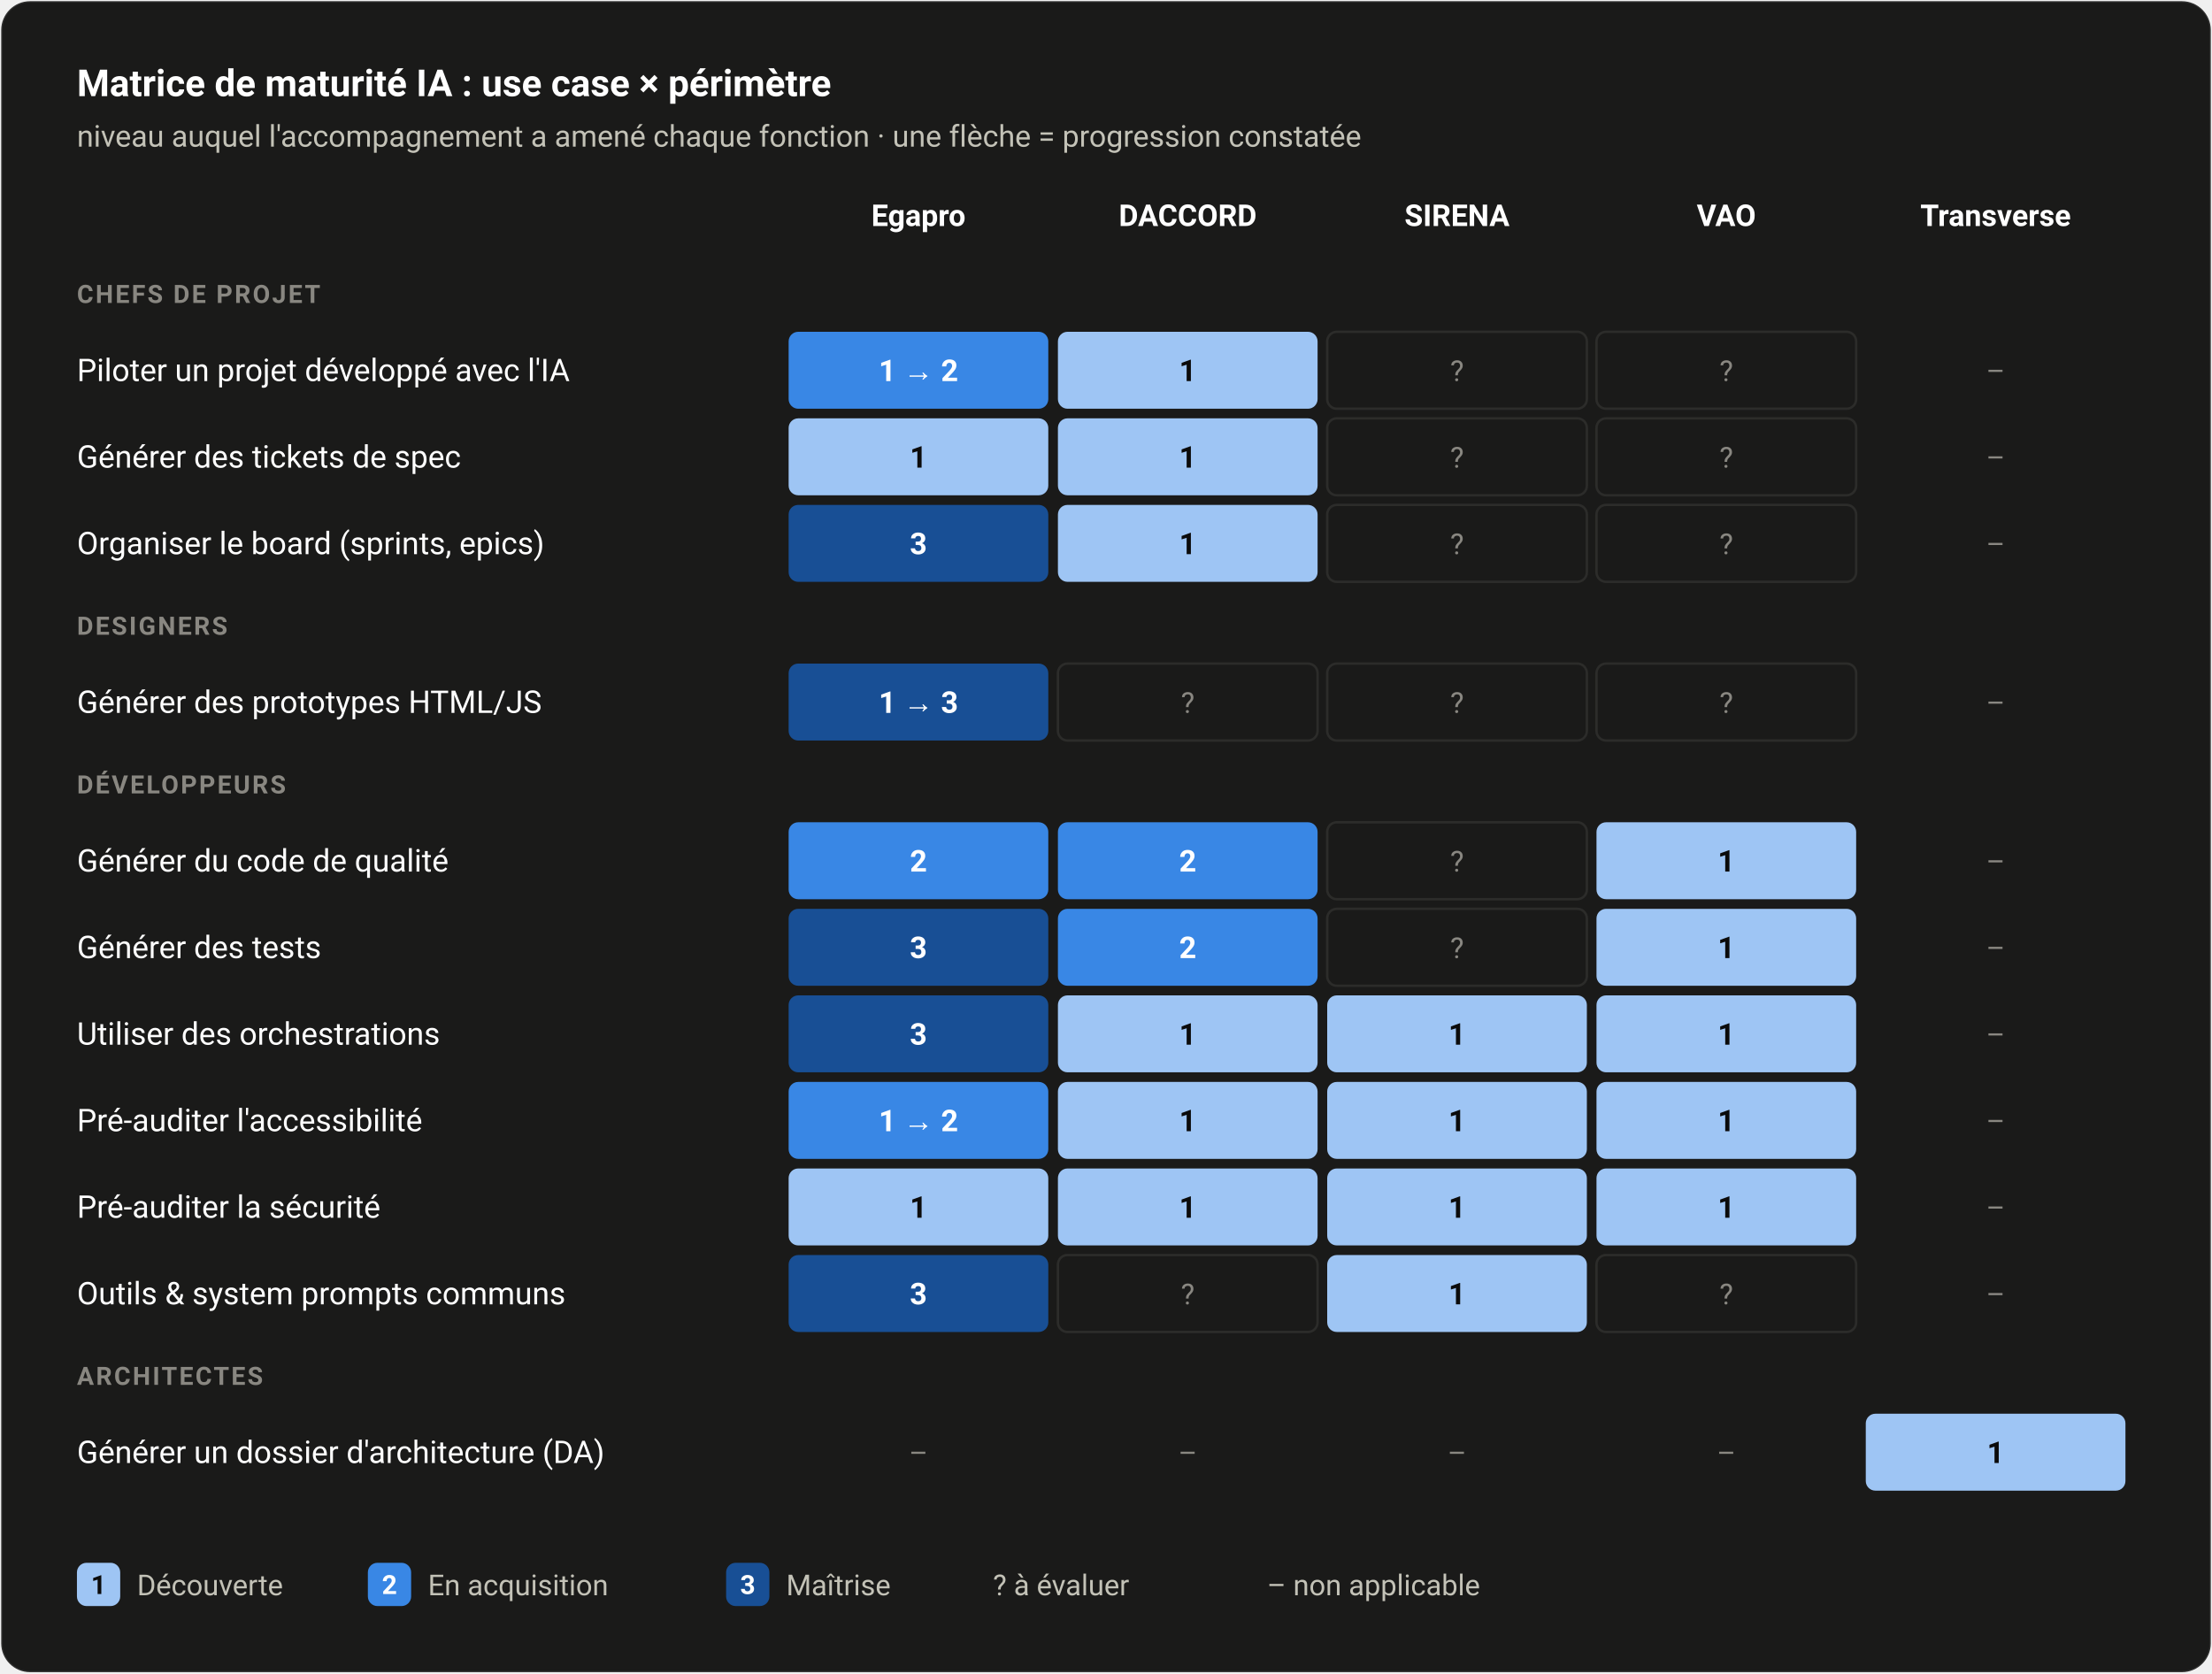
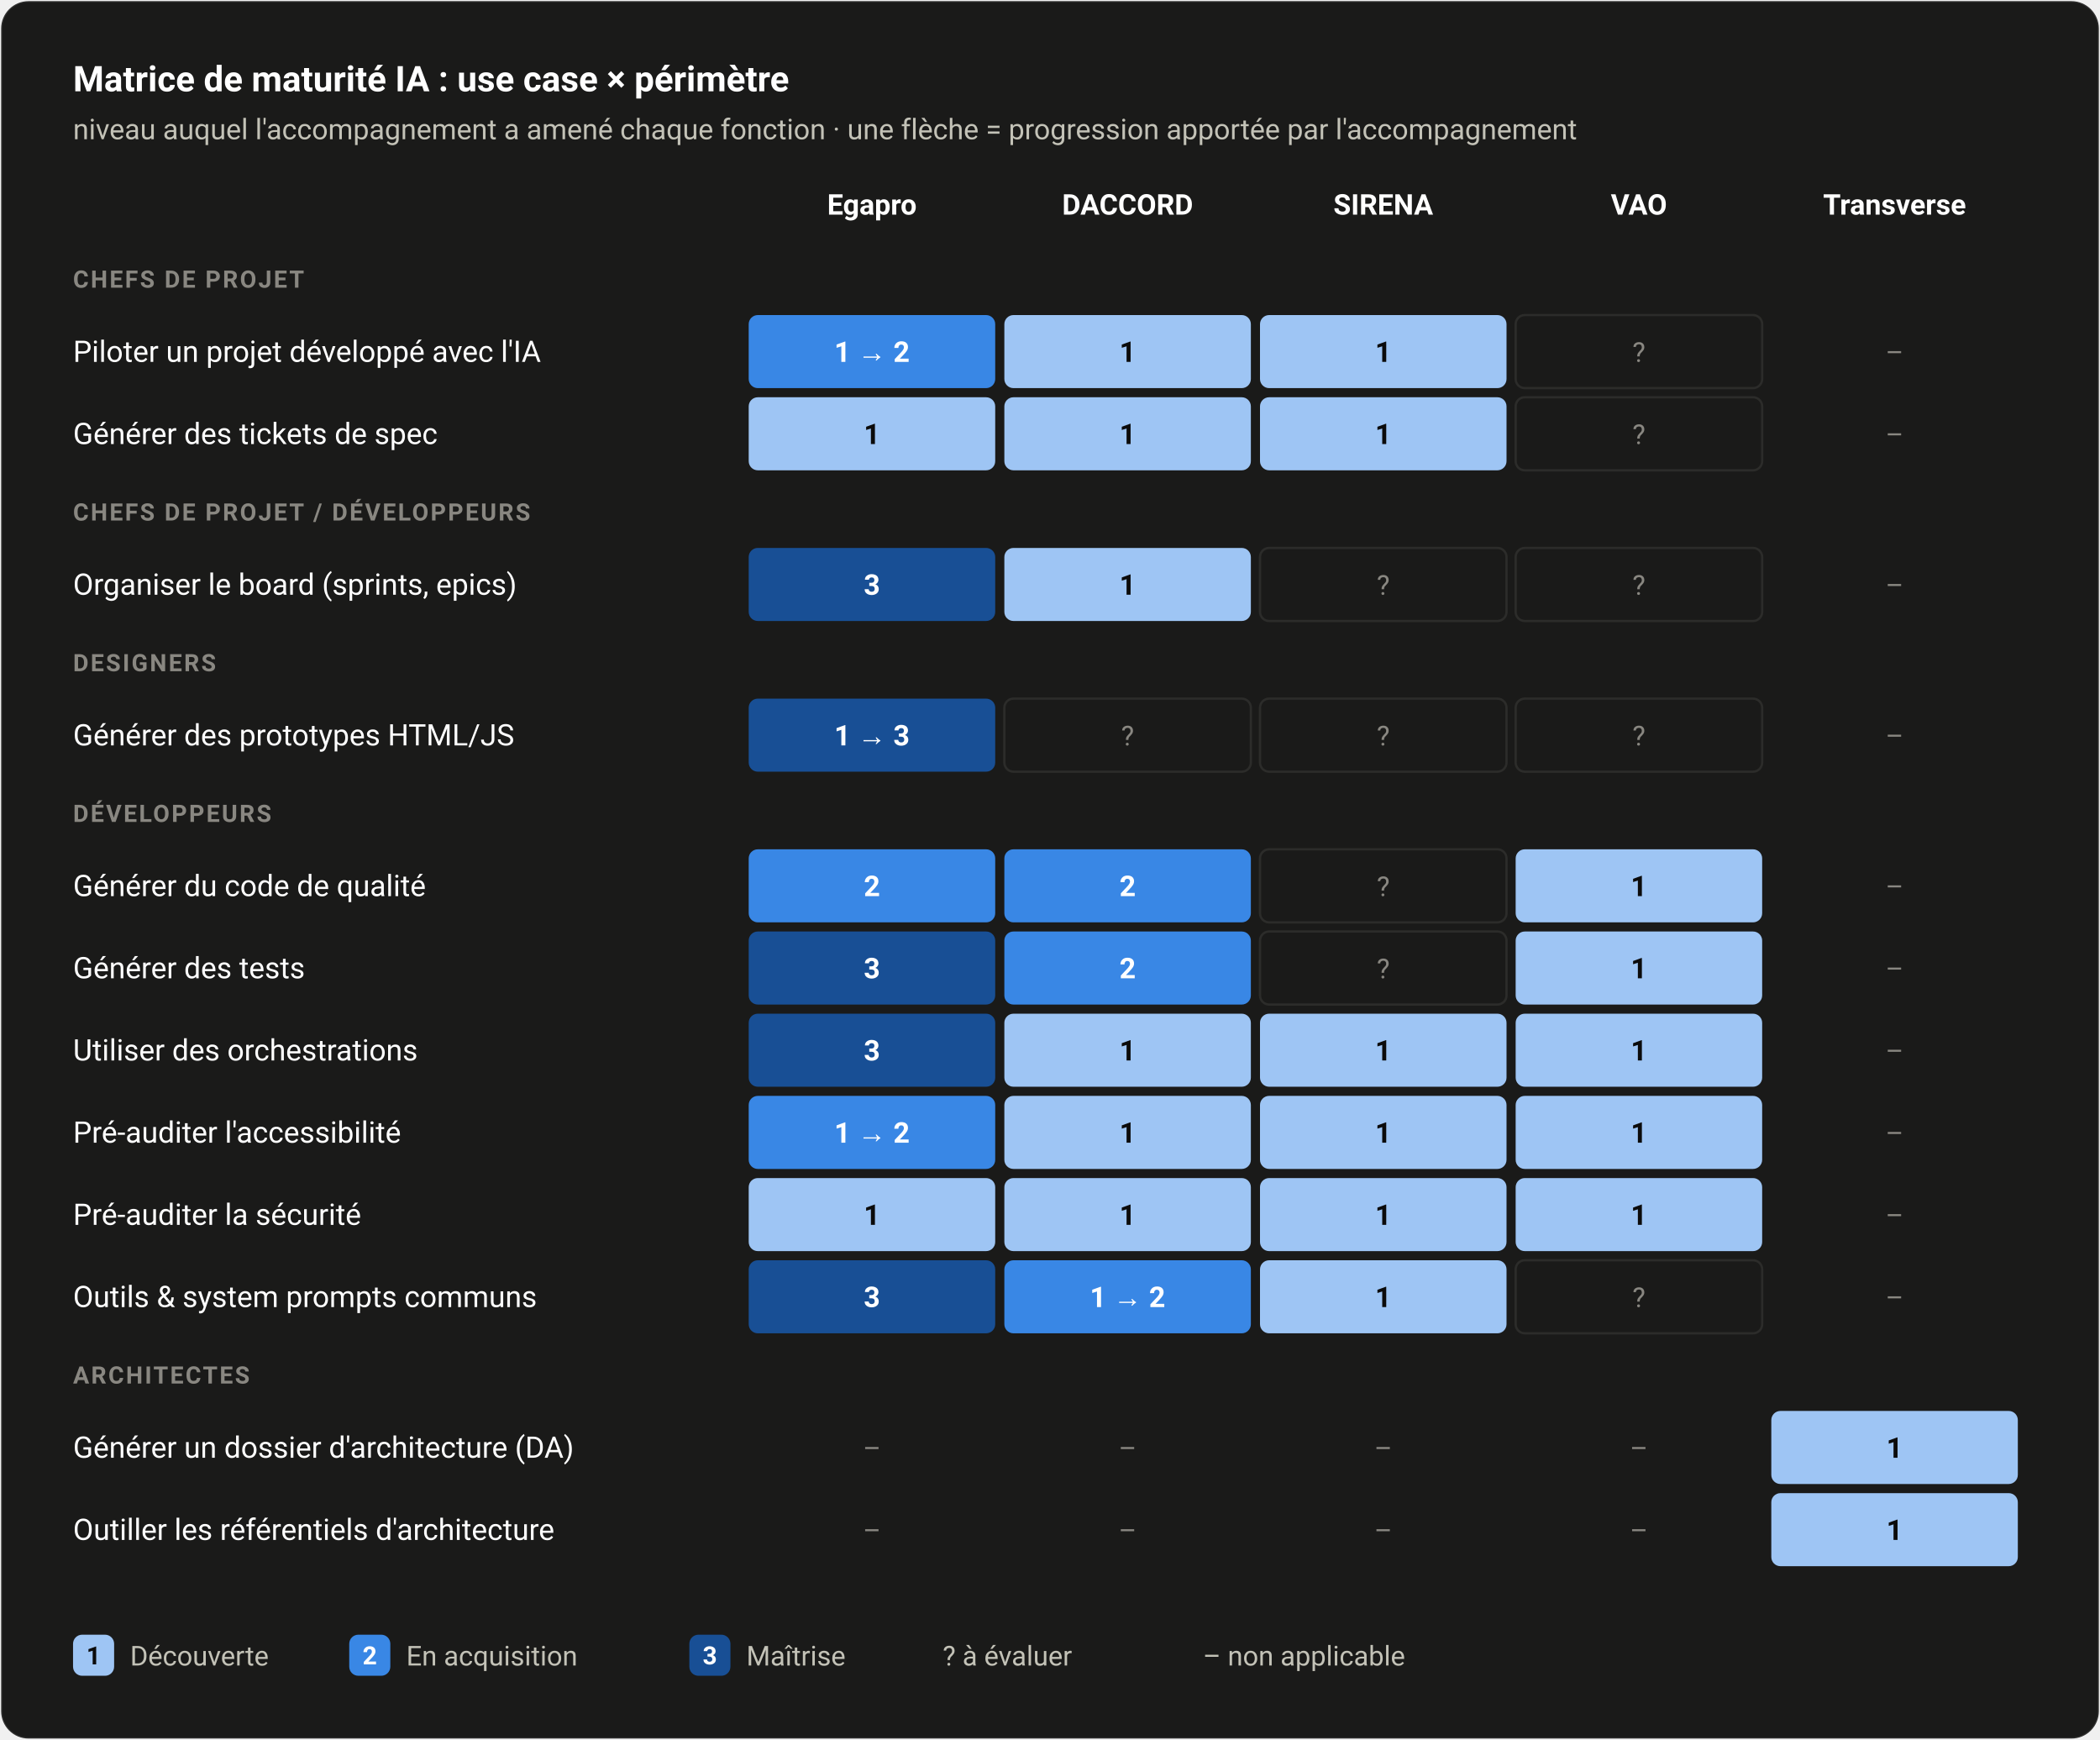
- <svg xmlns="http://www.w3.org/2000/svg" width="920" height="696" viewBox="0 0 920 696" font-family="-apple-system,'Segoe UI',system-ui,Roboto,'Helvetica Neue',Arial,sans-serif">
-   <rect x="0.5" y="0.5" width="919" height="695" rx="12" fill="#1a1a19" stroke="rgba(255,255,255,0.10)" />
+ <svg xmlns="http://www.w3.org/2000/svg" width="920" height="762" viewBox="0 0 920 762" font-family="-apple-system,'Segoe UI',system-ui,Roboto,'Helvetica Neue',Arial,sans-serif">
+   <rect x="0.5" y="0.5" width="919" height="761" rx="12" fill="#1a1a19" stroke="rgba(255,255,255,0.10)" />
  <text x="32" y="40" font-size="15.5" fill="#ffffff" font-weight="600" text-anchor="start">Matrice de maturité IA : use case × périmètre</text>
-   <text x="32" y="61" font-size="12.5" fill="#c3c2b7" font-weight="normal" text-anchor="start">niveau auquel l'accompagnement a amené chaque fonction · une flèche = progression constatée</text>
+   <text x="32" y="61" font-size="12.5" fill="#c3c2b7" font-weight="normal" text-anchor="start">niveau auquel l'accompagnement a amené chaque fonction · une flèche = progression apportée par l'accompagnement</text>
  <text x="382.0" y="94" font-size="12.5" fill="#ffffff" font-weight="600" text-anchor="middle">Egapro</text>
  <text x="494.0" y="94" font-size="12.5" fill="#ffffff" font-weight="600" text-anchor="middle">DACCORD</text>
  <text x="606.0" y="94" font-size="12.5" fill="#ffffff" font-weight="600" text-anchor="middle">SIRENA</text>
  <text x="718.0" y="94" font-size="12.5" fill="#ffffff" font-weight="600" text-anchor="middle">VAO</text>
  <text x="830.0" y="94" font-size="12.5" fill="#ffffff" font-weight="600" text-anchor="middle">Transverse</text>
  <text x="32" y="126" font-size="10.5" fill="#898781" font-weight="600" text-anchor="start" letter-spacing="0.08em">CHEFS DE PROJET</text>
  <text x="32" y="158.5" font-size="13" fill="#ffffff" font-weight="normal" text-anchor="start">Piloter un projet développé avec l'IA</text>
  <rect x="328.0" y="138" width="108.0" height="32" rx="4" fill="#3987e5" />
  <text x="382.0" y="158.5" font-size="12.5" fill="#ffffff" font-weight="600" text-anchor="middle">1 → 2</text>
  <rect x="440.0" y="138" width="108.0" height="32" rx="4" fill="#9ec5f4" />
  <text x="494.0" y="158.5" font-size="12.5" fill="#0b0b0b" font-weight="600" text-anchor="middle">1</text>
-   <rect x="552.0" y="138" width="108.0" height="32" rx="4" fill="none" stroke="#2c2c2a" stroke-width="1" />
-   <text x="606.0" y="158.5" font-size="12" fill="#898781" font-weight="normal" text-anchor="middle">?</text>
+   <rect x="552.0" y="138" width="108.0" height="32" rx="4" fill="#9ec5f4" />
+   <text x="606.0" y="158.5" font-size="12.5" fill="#0b0b0b" font-weight="600" text-anchor="middle">1</text>
  <rect x="664.0" y="138" width="108.0" height="32" rx="4" fill="none" stroke="#2c2c2a" stroke-width="1" />
  <text x="718.0" y="158.5" font-size="12" fill="#898781" font-weight="normal" text-anchor="middle">?</text>
  <text x="830.0" y="158.5" font-size="12" fill="#898781" font-weight="normal" text-anchor="middle">–</text>
  <text x="32" y="194.5" font-size="13" fill="#ffffff" font-weight="normal" text-anchor="start">Générer des tickets de spec</text>
  <rect x="328.0" y="174" width="108.0" height="32" rx="4" fill="#9ec5f4" />
  <text x="382.0" y="194.5" font-size="12.5" fill="#0b0b0b" font-weight="600" text-anchor="middle">1</text>
  <rect x="440.0" y="174" width="108.0" height="32" rx="4" fill="#9ec5f4" />
  <text x="494.0" y="194.5" font-size="12.5" fill="#0b0b0b" font-weight="600" text-anchor="middle">1</text>
-   <rect x="552.0" y="174" width="108.0" height="32" rx="4" fill="none" stroke="#2c2c2a" stroke-width="1" />
-   <text x="606.0" y="194.5" font-size="12" fill="#898781" font-weight="normal" text-anchor="middle">?</text>
+   <rect x="552.0" y="174" width="108.0" height="32" rx="4" fill="#9ec5f4" />
+   <text x="606.0" y="194.5" font-size="12.5" fill="#0b0b0b" font-weight="600" text-anchor="middle">1</text>
  <rect x="664.0" y="174" width="108.0" height="32" rx="4" fill="none" stroke="#2c2c2a" stroke-width="1" />
  <text x="718.0" y="194.5" font-size="12" fill="#898781" font-weight="normal" text-anchor="middle">?</text>
  <text x="830.0" y="194.5" font-size="12" fill="#898781" font-weight="normal" text-anchor="middle">–</text>
-   <text x="32" y="230.5" font-size="13" fill="#ffffff" font-weight="normal" text-anchor="start">Organiser le board (sprints, epics)</text>
-   <rect x="328.0" y="210" width="108.0" height="32" rx="4" fill="#184f95" />
-   <text x="382.0" y="230.5" font-size="12.5" fill="#ffffff" font-weight="600" text-anchor="middle">3</text>
-   <rect x="440.0" y="210" width="108.0" height="32" rx="4" fill="#9ec5f4" />
-   <text x="494.0" y="230.5" font-size="12.5" fill="#0b0b0b" font-weight="600" text-anchor="middle">1</text>
-   <rect x="552.0" y="210" width="108.0" height="32" rx="4" fill="none" stroke="#2c2c2a" stroke-width="1" />
-   <text x="606.0" y="230.5" font-size="12" fill="#898781" font-weight="normal" text-anchor="middle">?</text>
-   <rect x="664.0" y="210" width="108.0" height="32" rx="4" fill="none" stroke="#2c2c2a" stroke-width="1" />
-   <text x="718.0" y="230.5" font-size="12" fill="#898781" font-weight="normal" text-anchor="middle">?</text>
-   <text x="830.0" y="230.5" font-size="12" fill="#898781" font-weight="normal" text-anchor="middle">–</text>
-   <text x="32" y="264" font-size="10.5" fill="#898781" font-weight="600" text-anchor="start" letter-spacing="0.08em">DESIGNERS</text>
-   <text x="32" y="296.5" font-size="13" fill="#ffffff" font-weight="normal" text-anchor="start">Générer des prototypes HTML/JS</text>
-   <rect x="328.0" y="276" width="108.0" height="32" rx="4" fill="#184f95" />
-   <text x="382.0" y="296.5" font-size="12.5" fill="#ffffff" font-weight="600" text-anchor="middle">1 → 3</text>
-   <rect x="440.0" y="276" width="108.0" height="32" rx="4" fill="none" stroke="#2c2c2a" stroke-width="1" />
-   <text x="494.0" y="296.5" font-size="12" fill="#898781" font-weight="normal" text-anchor="middle">?</text>
-   <rect x="552.0" y="276" width="108.0" height="32" rx="4" fill="none" stroke="#2c2c2a" stroke-width="1" />
-   <text x="606.0" y="296.5" font-size="12" fill="#898781" font-weight="normal" text-anchor="middle">?</text>
-   <rect x="664.0" y="276" width="108.0" height="32" rx="4" fill="none" stroke="#2c2c2a" stroke-width="1" />
-   <text x="718.0" y="296.5" font-size="12" fill="#898781" font-weight="normal" text-anchor="middle">?</text>
-   <text x="830.0" y="296.5" font-size="12" fill="#898781" font-weight="normal" text-anchor="middle">–</text>
-   <text x="32" y="330" font-size="10.5" fill="#898781" font-weight="600" text-anchor="start" letter-spacing="0.08em">DÉVELOPPEURS</text>
-   <text x="32" y="362.5" font-size="13" fill="#ffffff" font-weight="normal" text-anchor="start">Générer du code de qualité</text>
-   <rect x="328.0" y="342" width="108.0" height="32" rx="4" fill="#3987e5" />
-   <text x="382.0" y="362.5" font-size="12.5" fill="#ffffff" font-weight="600" text-anchor="middle">2</text>
-   <rect x="440.0" y="342" width="108.0" height="32" rx="4" fill="#3987e5" />
-   <text x="494.0" y="362.5" font-size="12.5" fill="#ffffff" font-weight="600" text-anchor="middle">2</text>
-   <rect x="552.0" y="342" width="108.0" height="32" rx="4" fill="none" stroke="#2c2c2a" stroke-width="1" />
-   <text x="606.0" y="362.5" font-size="12" fill="#898781" font-weight="normal" text-anchor="middle">?</text>
-   <rect x="664.0" y="342" width="108.0" height="32" rx="4" fill="#9ec5f4" />
-   <text x="718.0" y="362.5" font-size="12.5" fill="#0b0b0b" font-weight="600" text-anchor="middle">1</text>
-   <text x="830.0" y="362.5" font-size="12" fill="#898781" font-weight="normal" text-anchor="middle">–</text>
-   <text x="32" y="398.5" font-size="13" fill="#ffffff" font-weight="normal" text-anchor="start">Générer des tests</text>
-   <rect x="328.0" y="378" width="108.0" height="32" rx="4" fill="#184f95" />
-   <text x="382.0" y="398.5" font-size="12.5" fill="#ffffff" font-weight="600" text-anchor="middle">3</text>
-   <rect x="440.0" y="378" width="108.0" height="32" rx="4" fill="#3987e5" />
-   <text x="494.0" y="398.5" font-size="12.5" fill="#ffffff" font-weight="600" text-anchor="middle">2</text>
-   <rect x="552.0" y="378" width="108.0" height="32" rx="4" fill="none" stroke="#2c2c2a" stroke-width="1" />
-   <text x="606.0" y="398.5" font-size="12" fill="#898781" font-weight="normal" text-anchor="middle">?</text>
-   <rect x="664.0" y="378" width="108.0" height="32" rx="4" fill="#9ec5f4" />
-   <text x="718.0" y="398.5" font-size="12.5" fill="#0b0b0b" font-weight="600" text-anchor="middle">1</text>
-   <text x="830.0" y="398.5" font-size="12" fill="#898781" font-weight="normal" text-anchor="middle">–</text>
-   <text x="32" y="434.5" font-size="13" fill="#ffffff" font-weight="normal" text-anchor="start">Utiliser des orchestrations</text>
-   <rect x="328.0" y="414" width="108.0" height="32" rx="4" fill="#184f95" />
-   <text x="382.0" y="434.5" font-size="12.5" fill="#ffffff" font-weight="600" text-anchor="middle">3</text>
-   <rect x="440.0" y="414" width="108.0" height="32" rx="4" fill="#9ec5f4" />
-   <text x="494.0" y="434.5" font-size="12.5" fill="#0b0b0b" font-weight="600" text-anchor="middle">1</text>
-   <rect x="552.0" y="414" width="108.0" height="32" rx="4" fill="#9ec5f4" />
-   <text x="606.0" y="434.5" font-size="12.5" fill="#0b0b0b" font-weight="600" text-anchor="middle">1</text>
-   <rect x="664.0" y="414" width="108.0" height="32" rx="4" fill="#9ec5f4" />
-   <text x="718.0" y="434.5" font-size="12.5" fill="#0b0b0b" font-weight="600" text-anchor="middle">1</text>
-   <text x="830.0" y="434.5" font-size="12" fill="#898781" font-weight="normal" text-anchor="middle">–</text>
-   <text x="32" y="470.5" font-size="13" fill="#ffffff" font-weight="normal" text-anchor="start">Pré-auditer l'accessibilité</text>
-   <rect x="328.0" y="450" width="108.0" height="32" rx="4" fill="#3987e5" />
-   <text x="382.0" y="470.5" font-size="12.5" fill="#ffffff" font-weight="600" text-anchor="middle">1 → 2</text>
-   <rect x="440.0" y="450" width="108.0" height="32" rx="4" fill="#9ec5f4" />
-   <text x="494.0" y="470.5" font-size="12.5" fill="#0b0b0b" font-weight="600" text-anchor="middle">1</text>
-   <rect x="552.0" y="450" width="108.0" height="32" rx="4" fill="#9ec5f4" />
-   <text x="606.0" y="470.5" font-size="12.5" fill="#0b0b0b" font-weight="600" text-anchor="middle">1</text>
-   <rect x="664.0" y="450" width="108.0" height="32" rx="4" fill="#9ec5f4" />
-   <text x="718.0" y="470.5" font-size="12.5" fill="#0b0b0b" font-weight="600" text-anchor="middle">1</text>
-   <text x="830.0" y="470.5" font-size="12" fill="#898781" font-weight="normal" text-anchor="middle">–</text>
-   <text x="32" y="506.5" font-size="13" fill="#ffffff" font-weight="normal" text-anchor="start">Pré-auditer la sécurité</text>
-   <rect x="328.0" y="486" width="108.0" height="32" rx="4" fill="#9ec5f4" />
-   <text x="382.0" y="506.5" font-size="12.5" fill="#0b0b0b" font-weight="600" text-anchor="middle">1</text>
-   <rect x="440.0" y="486" width="108.0" height="32" rx="4" fill="#9ec5f4" />
-   <text x="494.0" y="506.5" font-size="12.5" fill="#0b0b0b" font-weight="600" text-anchor="middle">1</text>
-   <rect x="552.0" y="486" width="108.0" height="32" rx="4" fill="#9ec5f4" />
-   <text x="606.0" y="506.5" font-size="12.5" fill="#0b0b0b" font-weight="600" text-anchor="middle">1</text>
-   <rect x="664.0" y="486" width="108.0" height="32" rx="4" fill="#9ec5f4" />
-   <text x="718.0" y="506.5" font-size="12.5" fill="#0b0b0b" font-weight="600" text-anchor="middle">1</text>
-   <text x="830.0" y="506.5" font-size="12" fill="#898781" font-weight="normal" text-anchor="middle">–</text>
-   <text x="32" y="542.5" font-size="13" fill="#ffffff" font-weight="normal" text-anchor="start">Outils &amp; system prompts communs</text>
-   <rect x="328.0" y="522" width="108.0" height="32" rx="4" fill="#184f95" />
-   <text x="382.0" y="542.5" font-size="12.5" fill="#ffffff" font-weight="600" text-anchor="middle">3</text>
-   <rect x="440.0" y="522" width="108.0" height="32" rx="4" fill="none" stroke="#2c2c2a" stroke-width="1" />
-   <text x="494.0" y="542.5" font-size="12" fill="#898781" font-weight="normal" text-anchor="middle">?</text>
-   <rect x="552.0" y="522" width="108.0" height="32" rx="4" fill="#9ec5f4" />
-   <text x="606.0" y="542.5" font-size="12.5" fill="#0b0b0b" font-weight="600" text-anchor="middle">1</text>
-   <rect x="664.0" y="522" width="108.0" height="32" rx="4" fill="none" stroke="#2c2c2a" stroke-width="1" />
-   <text x="718.0" y="542.5" font-size="12" fill="#898781" font-weight="normal" text-anchor="middle">?</text>
-   <text x="830.0" y="542.5" font-size="12" fill="#898781" font-weight="normal" text-anchor="middle">–</text>
-   <text x="32" y="576" font-size="10.5" fill="#898781" font-weight="600" text-anchor="start" letter-spacing="0.08em">ARCHITECTES</text>
-   <text x="32" y="608.5" font-size="13" fill="#ffffff" font-weight="normal" text-anchor="start">Générer un dossier d'architecture (DA)</text>
-   <text x="382.0" y="608.5" font-size="12" fill="#898781" font-weight="normal" text-anchor="middle">–</text>
-   <text x="494.0" y="608.5" font-size="12" fill="#898781" font-weight="normal" text-anchor="middle">–</text>
-   <text x="606.0" y="608.5" font-size="12" fill="#898781" font-weight="normal" text-anchor="middle">–</text>
-   <text x="718.0" y="608.5" font-size="12" fill="#898781" font-weight="normal" text-anchor="middle">–</text>
-   <rect x="776.0" y="588" width="108.0" height="32" rx="4" fill="#9ec5f4" />
-   <text x="830.0" y="608.5" font-size="12.5" fill="#0b0b0b" font-weight="600" text-anchor="middle">1</text>
-   <rect x="32" y="650" width="18" height="18" rx="4" fill="#9ec5f4" />
-   <text x="41" y="663" font-size="11" fill="#0b0b0b" font-weight="600" text-anchor="middle">1</text>
-   <text x="57" y="663.5" font-size="12" fill="#c3c2b7" font-weight="normal" text-anchor="start">Découverte</text>
-   <rect x="153.0" y="650" width="18" height="18" rx="4" fill="#3987e5" />
-   <text x="162.0" y="663" font-size="11" fill="#ffffff" font-weight="600" text-anchor="middle">2</text>
-   <text x="178.0" y="663.5" font-size="12" fill="#c3c2b7" font-weight="normal" text-anchor="start">En acquisition</text>
-   <rect x="302.0" y="650" width="18" height="18" rx="4" fill="#184f95" />
-   <text x="311.0" y="663" font-size="11" fill="#ffffff" font-weight="600" text-anchor="middle">3</text>
-   <text x="327.0" y="663.5" font-size="12" fill="#c3c2b7" font-weight="normal" text-anchor="start">Maîtrise</text>
-   <text x="413.0" y="663.5" font-size="12" fill="#c3c2b7" font-weight="normal" text-anchor="start">?  à évaluer</text>
-   <text x="527.0" y="663.5" font-size="12" fill="#c3c2b7" font-weight="normal" text-anchor="start">–  non applicable</text>
+   <text x="32" y="228" font-size="10.5" fill="#898781" font-weight="600" text-anchor="start" letter-spacing="0.08em">CHEFS DE PROJET / DÉVELOPPEURS</text>
+   <text x="32" y="260.5" font-size="13" fill="#ffffff" font-weight="normal" text-anchor="start">Organiser le board (sprints, epics)</text>
+   <rect x="328.0" y="240" width="108.0" height="32" rx="4" fill="#184f95" />
+   <text x="382.0" y="260.5" font-size="12.5" fill="#ffffff" font-weight="600" text-anchor="middle">3</text>
+   <rect x="440.0" y="240" width="108.0" height="32" rx="4" fill="#9ec5f4" />
+   <text x="494.0" y="260.5" font-size="12.5" fill="#0b0b0b" font-weight="600" text-anchor="middle">1</text>
+   <rect x="552.0" y="240" width="108.0" height="32" rx="4" fill="none" stroke="#2c2c2a" stroke-width="1" />
+   <text x="606.0" y="260.5" font-size="12" fill="#898781" font-weight="normal" text-anchor="middle">?</text>
+   <rect x="664.0" y="240" width="108.0" height="32" rx="4" fill="none" stroke="#2c2c2a" stroke-width="1" />
+   <text x="718.0" y="260.5" font-size="12" fill="#898781" font-weight="normal" text-anchor="middle">?</text>
+   <text x="830.0" y="260.5" font-size="12" fill="#898781" font-weight="normal" text-anchor="middle">–</text>
+   <text x="32" y="294" font-size="10.5" fill="#898781" font-weight="600" text-anchor="start" letter-spacing="0.08em">DESIGNERS</text>
+   <text x="32" y="326.5" font-size="13" fill="#ffffff" font-weight="normal" text-anchor="start">Générer des prototypes HTML/JS</text>
+   <rect x="328.0" y="306" width="108.0" height="32" rx="4" fill="#184f95" />
+   <text x="382.0" y="326.5" font-size="12.5" fill="#ffffff" font-weight="600" text-anchor="middle">1 → 3</text>
+   <rect x="440.0" y="306" width="108.0" height="32" rx="4" fill="none" stroke="#2c2c2a" stroke-width="1" />
+   <text x="494.0" y="326.5" font-size="12" fill="#898781" font-weight="normal" text-anchor="middle">?</text>
+   <rect x="552.0" y="306" width="108.0" height="32" rx="4" fill="none" stroke="#2c2c2a" stroke-width="1" />
+   <text x="606.0" y="326.5" font-size="12" fill="#898781" font-weight="normal" text-anchor="middle">?</text>
+   <rect x="664.0" y="306" width="108.0" height="32" rx="4" fill="none" stroke="#2c2c2a" stroke-width="1" />
+   <text x="718.0" y="326.5" font-size="12" fill="#898781" font-weight="normal" text-anchor="middle">?</text>
+   <text x="830.0" y="326.5" font-size="12" fill="#898781" font-weight="normal" text-anchor="middle">–</text>
+   <text x="32" y="360" font-size="10.5" fill="#898781" font-weight="600" text-anchor="start" letter-spacing="0.08em">DÉVELOPPEURS</text>
+   <text x="32" y="392.5" font-size="13" fill="#ffffff" font-weight="normal" text-anchor="start">Générer du code de qualité</text>
+   <rect x="328.0" y="372" width="108.0" height="32" rx="4" fill="#3987e5" />
+   <text x="382.0" y="392.5" font-size="12.5" fill="#ffffff" font-weight="600" text-anchor="middle">2</text>
+   <rect x="440.0" y="372" width="108.0" height="32" rx="4" fill="#3987e5" />
+   <text x="494.0" y="392.5" font-size="12.5" fill="#ffffff" font-weight="600" text-anchor="middle">2</text>
+   <rect x="552.0" y="372" width="108.0" height="32" rx="4" fill="none" stroke="#2c2c2a" stroke-width="1" />
+   <text x="606.0" y="392.5" font-size="12" fill="#898781" font-weight="normal" text-anchor="middle">?</text>
+   <rect x="664.0" y="372" width="108.0" height="32" rx="4" fill="#9ec5f4" />
+   <text x="718.0" y="392.5" font-size="12.5" fill="#0b0b0b" font-weight="600" text-anchor="middle">1</text>
+   <text x="830.0" y="392.5" font-size="12" fill="#898781" font-weight="normal" text-anchor="middle">–</text>
+   <text x="32" y="428.5" font-size="13" fill="#ffffff" font-weight="normal" text-anchor="start">Générer des tests</text>
+   <rect x="328.0" y="408" width="108.0" height="32" rx="4" fill="#184f95" />
+   <text x="382.0" y="428.5" font-size="12.5" fill="#ffffff" font-weight="600" text-anchor="middle">3</text>
+   <rect x="440.0" y="408" width="108.0" height="32" rx="4" fill="#3987e5" />
+   <text x="494.0" y="428.5" font-size="12.5" fill="#ffffff" font-weight="600" text-anchor="middle">2</text>
+   <rect x="552.0" y="408" width="108.0" height="32" rx="4" fill="none" stroke="#2c2c2a" stroke-width="1" />
+   <text x="606.0" y="428.5" font-size="12" fill="#898781" font-weight="normal" text-anchor="middle">?</text>
+   <rect x="664.0" y="408" width="108.0" height="32" rx="4" fill="#9ec5f4" />
+   <text x="718.0" y="428.5" font-size="12.5" fill="#0b0b0b" font-weight="600" text-anchor="middle">1</text>
+   <text x="830.0" y="428.5" font-size="12" fill="#898781" font-weight="normal" text-anchor="middle">–</text>
+   <text x="32" y="464.5" font-size="13" fill="#ffffff" font-weight="normal" text-anchor="start">Utiliser des orchestrations</text>
+   <rect x="328.0" y="444" width="108.0" height="32" rx="4" fill="#184f95" />
+   <text x="382.0" y="464.5" font-size="12.5" fill="#ffffff" font-weight="600" text-anchor="middle">3</text>
+   <rect x="440.0" y="444" width="108.0" height="32" rx="4" fill="#9ec5f4" />
+   <text x="494.0" y="464.5" font-size="12.5" fill="#0b0b0b" font-weight="600" text-anchor="middle">1</text>
+   <rect x="552.0" y="444" width="108.0" height="32" rx="4" fill="#9ec5f4" />
+   <text x="606.0" y="464.5" font-size="12.5" fill="#0b0b0b" font-weight="600" text-anchor="middle">1</text>
+   <rect x="664.0" y="444" width="108.0" height="32" rx="4" fill="#9ec5f4" />
+   <text x="718.0" y="464.5" font-size="12.5" fill="#0b0b0b" font-weight="600" text-anchor="middle">1</text>
+   <text x="830.0" y="464.5" font-size="12" fill="#898781" font-weight="normal" text-anchor="middle">–</text>
+   <text x="32" y="500.5" font-size="13" fill="#ffffff" font-weight="normal" text-anchor="start">Pré-auditer l'accessibilité</text>
+   <rect x="328.0" y="480" width="108.0" height="32" rx="4" fill="#3987e5" />
+   <text x="382.0" y="500.5" font-size="12.5" fill="#ffffff" font-weight="600" text-anchor="middle">1 → 2</text>
+   <rect x="440.0" y="480" width="108.0" height="32" rx="4" fill="#9ec5f4" />
+   <text x="494.0" y="500.5" font-size="12.5" fill="#0b0b0b" font-weight="600" text-anchor="middle">1</text>
+   <rect x="552.0" y="480" width="108.0" height="32" rx="4" fill="#9ec5f4" />
+   <text x="606.0" y="500.5" font-size="12.5" fill="#0b0b0b" font-weight="600" text-anchor="middle">1</text>
+   <rect x="664.0" y="480" width="108.0" height="32" rx="4" fill="#9ec5f4" />
+   <text x="718.0" y="500.5" font-size="12.5" fill="#0b0b0b" font-weight="600" text-anchor="middle">1</text>
+   <text x="830.0" y="500.5" font-size="12" fill="#898781" font-weight="normal" text-anchor="middle">–</text>
+   <text x="32" y="536.5" font-size="13" fill="#ffffff" font-weight="normal" text-anchor="start">Pré-auditer la sécurité</text>
+   <rect x="328.0" y="516" width="108.0" height="32" rx="4" fill="#9ec5f4" />
+   <text x="382.0" y="536.5" font-size="12.5" fill="#0b0b0b" font-weight="600" text-anchor="middle">1</text>
+   <rect x="440.0" y="516" width="108.0" height="32" rx="4" fill="#9ec5f4" />
+   <text x="494.0" y="536.5" font-size="12.5" fill="#0b0b0b" font-weight="600" text-anchor="middle">1</text>
+   <rect x="552.0" y="516" width="108.0" height="32" rx="4" fill="#9ec5f4" />
+   <text x="606.0" y="536.5" font-size="12.5" fill="#0b0b0b" font-weight="600" text-anchor="middle">1</text>
+   <rect x="664.0" y="516" width="108.0" height="32" rx="4" fill="#9ec5f4" />
+   <text x="718.0" y="536.5" font-size="12.5" fill="#0b0b0b" font-weight="600" text-anchor="middle">1</text>
+   <text x="830.0" y="536.5" font-size="12" fill="#898781" font-weight="normal" text-anchor="middle">–</text>
+   <text x="32" y="572.5" font-size="13" fill="#ffffff" font-weight="normal" text-anchor="start">Outils &amp; system prompts communs</text>
+   <rect x="328.0" y="552" width="108.0" height="32" rx="4" fill="#184f95" />
+   <text x="382.0" y="572.5" font-size="12.5" fill="#ffffff" font-weight="600" text-anchor="middle">3</text>
+   <rect x="440.0" y="552" width="108.0" height="32" rx="4" fill="#3987e5" />
+   <text x="494.0" y="572.5" font-size="12.5" fill="#ffffff" font-weight="600" text-anchor="middle">1 → 2</text>
+   <rect x="552.0" y="552" width="108.0" height="32" rx="4" fill="#9ec5f4" />
+   <text x="606.0" y="572.5" font-size="12.5" fill="#0b0b0b" font-weight="600" text-anchor="middle">1</text>
+   <rect x="664.0" y="552" width="108.0" height="32" rx="4" fill="none" stroke="#2c2c2a" stroke-width="1" />
+   <text x="718.0" y="572.5" font-size="12" fill="#898781" font-weight="normal" text-anchor="middle">?</text>
+   <text x="830.0" y="572.5" font-size="12" fill="#898781" font-weight="normal" text-anchor="middle">–</text>
+   <text x="32" y="606" font-size="10.5" fill="#898781" font-weight="600" text-anchor="start" letter-spacing="0.08em">ARCHITECTES</text>
+   <text x="32" y="638.5" font-size="13" fill="#ffffff" font-weight="normal" text-anchor="start">Générer un dossier d'architecture (DA)</text>
+   <text x="382.0" y="638.5" font-size="12" fill="#898781" font-weight="normal" text-anchor="middle">–</text>
+   <text x="494.0" y="638.5" font-size="12" fill="#898781" font-weight="normal" text-anchor="middle">–</text>
+   <text x="606.0" y="638.5" font-size="12" fill="#898781" font-weight="normal" text-anchor="middle">–</text>
+   <text x="718.0" y="638.5" font-size="12" fill="#898781" font-weight="normal" text-anchor="middle">–</text>
+   <rect x="776.0" y="618" width="108.0" height="32" rx="4" fill="#9ec5f4" />
+   <text x="830.0" y="638.5" font-size="12.5" fill="#0b0b0b" font-weight="600" text-anchor="middle">1</text>
+   <text x="32" y="674.5" font-size="13" fill="#ffffff" font-weight="normal" text-anchor="start">Outiller les référentiels d'architecture</text>
+   <text x="382.0" y="674.5" font-size="12" fill="#898781" font-weight="normal" text-anchor="middle">–</text>
+   <text x="494.0" y="674.5" font-size="12" fill="#898781" font-weight="normal" text-anchor="middle">–</text>
+   <text x="606.0" y="674.5" font-size="12" fill="#898781" font-weight="normal" text-anchor="middle">–</text>
+   <text x="718.0" y="674.5" font-size="12" fill="#898781" font-weight="normal" text-anchor="middle">–</text>
+   <rect x="776.0" y="654" width="108.0" height="32" rx="4" fill="#9ec5f4" />
+   <text x="830.0" y="674.5" font-size="12.5" fill="#0b0b0b" font-weight="600" text-anchor="middle">1</text>
+   <rect x="32" y="716" width="18" height="18" rx="4" fill="#9ec5f4" />
+   <text x="41" y="729" font-size="11" fill="#0b0b0b" font-weight="600" text-anchor="middle">1</text>
+   <text x="57" y="729.5" font-size="12" fill="#c3c2b7" font-weight="normal" text-anchor="start">Découverte</text>
+   <rect x="153.0" y="716" width="18" height="18" rx="4" fill="#3987e5" />
+   <text x="162.0" y="729" font-size="11" fill="#ffffff" font-weight="600" text-anchor="middle">2</text>
+   <text x="178.0" y="729.5" font-size="12" fill="#c3c2b7" font-weight="normal" text-anchor="start">En acquisition</text>
+   <rect x="302.0" y="716" width="18" height="18" rx="4" fill="#184f95" />
+   <text x="311.0" y="729" font-size="11" fill="#ffffff" font-weight="600" text-anchor="middle">3</text>
+   <text x="327.0" y="729.5" font-size="12" fill="#c3c2b7" font-weight="normal" text-anchor="start">Maîtrise</text>
+   <text x="413.0" y="729.5" font-size="12" fill="#c3c2b7" font-weight="normal" text-anchor="start">?  à évaluer</text>
+   <text x="527.0" y="729.5" font-size="12" fill="#c3c2b7" font-weight="normal" text-anchor="start">–  non applicable</text>
</svg>
